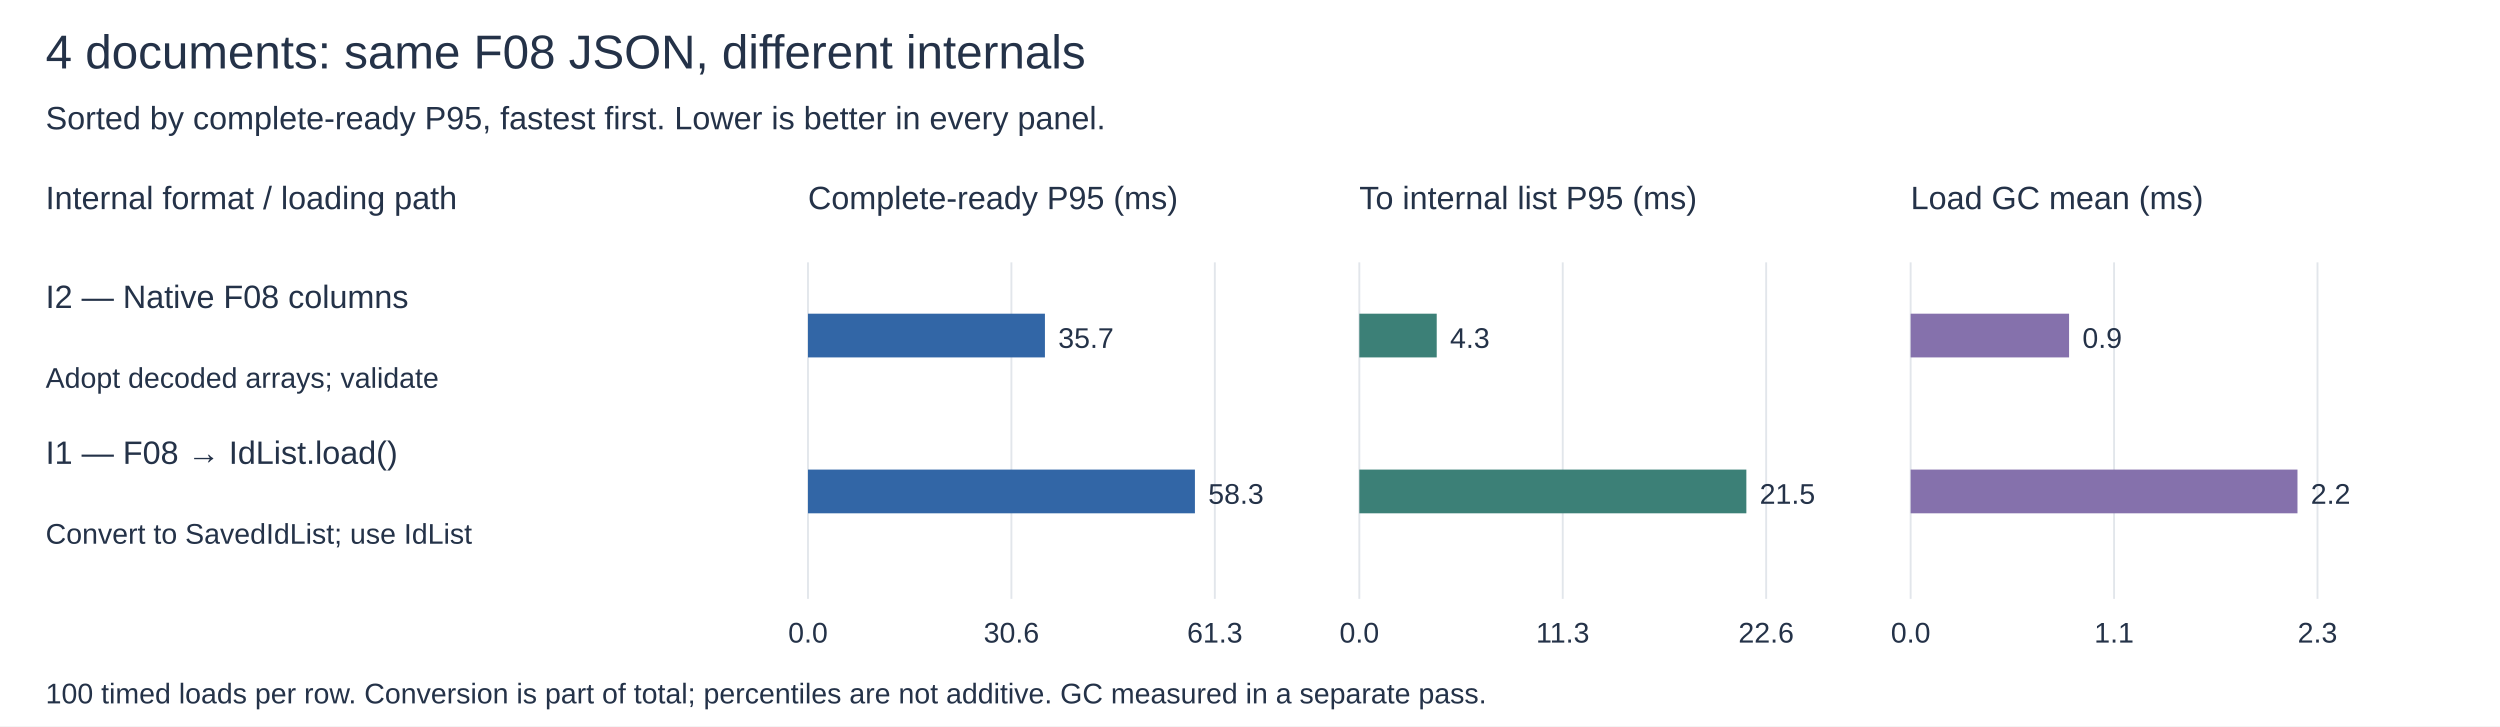
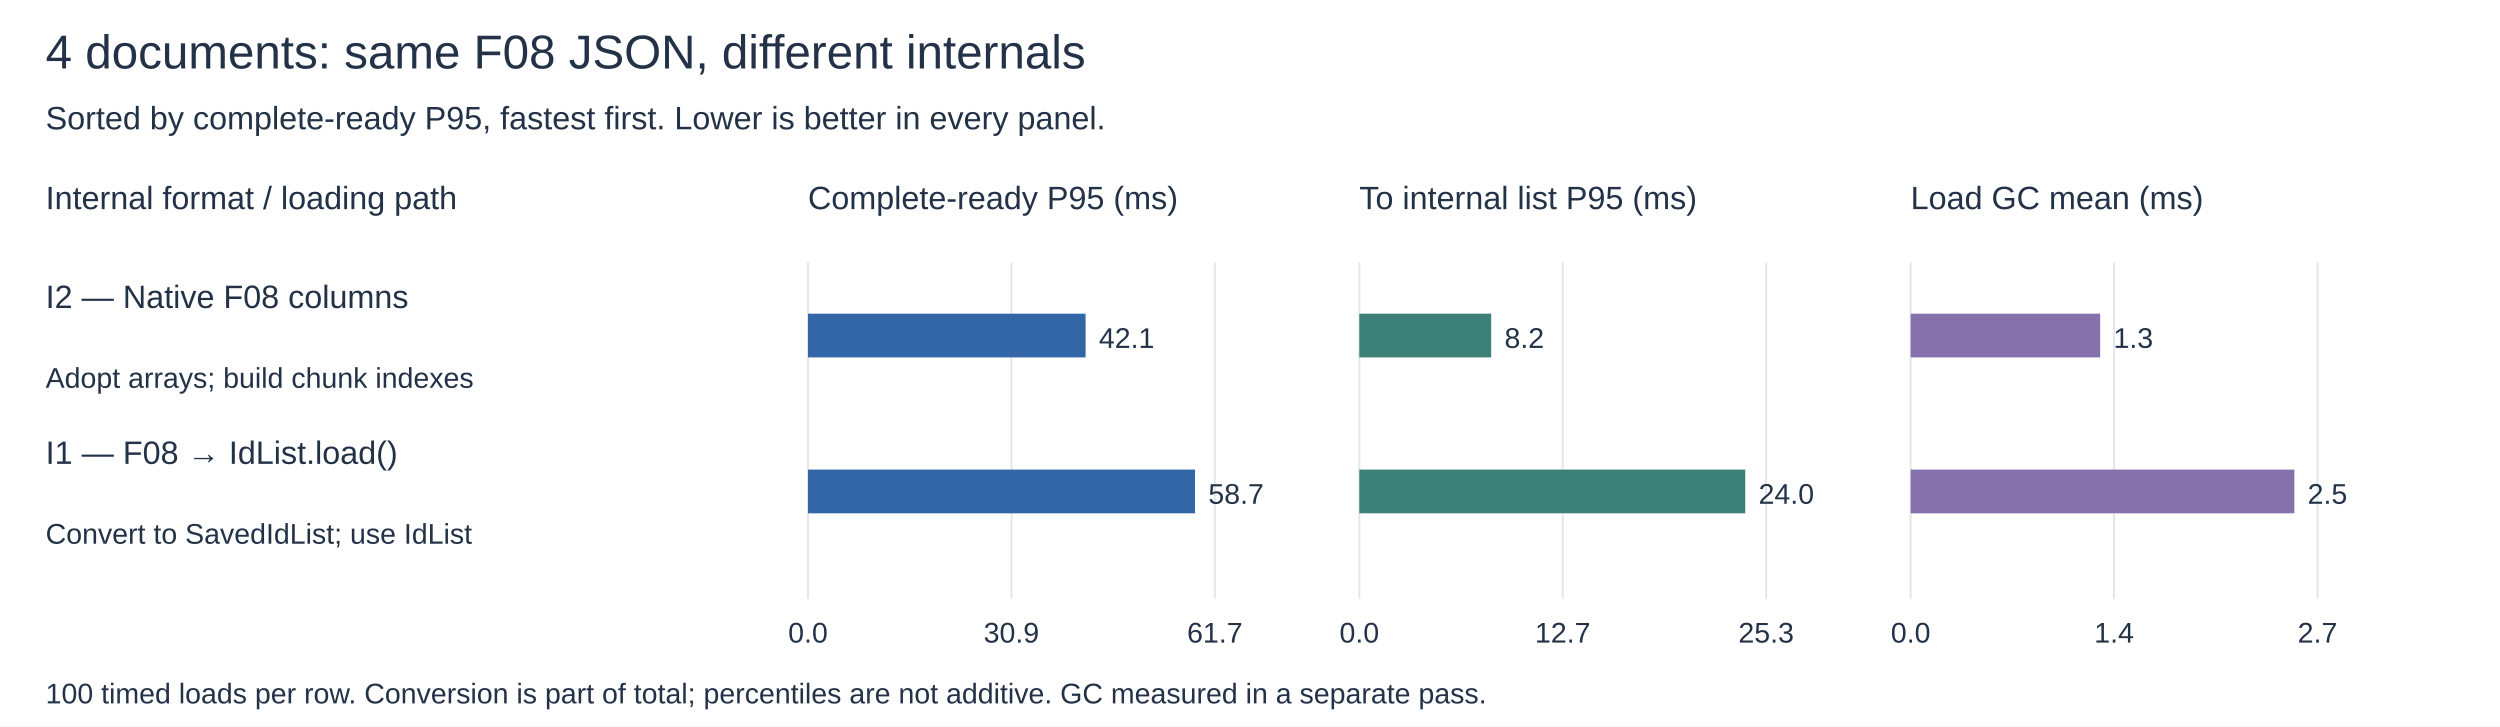
<svg xmlns="http://www.w3.org/2000/svg" width="1315" height="382" viewBox="0 0 1315 382" role="img" aria-labelledby="title desc">
  <style>text{font:17px Arial,Helvetica,sans-serif;fill:#243248}.small{font-size:15px}.title{font-size:25px;font-weight:500}</style>
  <rect width="1315" height="382" fill="white" />
  <text x="24" y="36" class="title">4 documents: same F08 JSON, different internals</text>
  <text x="24" y="68">Sorted by complete-ready P95, fastest first. Lower is better in every panel.</text>
  <text x="24" y="110">Internal format / loading path</text>
  <text x="425" y="110">Complete-ready P95 (ms)</text>
  <line x1="425" x2="425" y1="138" y2="315" stroke="#e2e6eb" />
  <text x="425" y="338" class="small" text-anchor="middle">0.0</text>
  <line x1="532" x2="532" y1="138" y2="315" stroke="#e2e6eb" />
-   <text x="532" y="338" class="small" text-anchor="middle">30.6</text>
+   <text x="532" y="338" class="small" text-anchor="middle">30.9</text>
  <line x1="639" x2="639" y1="138" y2="315" stroke="#e2e6eb" />
-   <text x="639" y="338" class="small" text-anchor="middle">61.3</text>
-   <rect x="425" y="165" width="124.63" height="23" fill="#3266a6" />
-   <text x="556.63" y="183" class="small">35.7</text>
-   <rect x="425" y="247" width="203.527" height="23" fill="#3266a6" />
-   <text x="635.527" y="265" class="small">58.3</text>
+   <text x="639" y="338" class="small" text-anchor="middle">61.7</text>
+   <rect x="425" y="165" width="146.019" height="23" fill="#3266a6" />
+   <text x="578.019" y="183" class="small">42.1</text>
+   <rect x="425" y="247" width="203.595" height="23" fill="#3266a6" />
+   <text x="635.595" y="265" class="small">58.7</text>
  <text x="715" y="110">To internal list P95 (ms)</text>
  <line x1="715" x2="715" y1="138" y2="315" stroke="#e2e6eb" />
  <text x="715" y="338" class="small" text-anchor="middle">0.0</text>
  <line x1="822" x2="822" y1="138" y2="315" stroke="#e2e6eb" />
-   <text x="822" y="338" class="small" text-anchor="middle">11.3</text>
+   <text x="822" y="338" class="small" text-anchor="middle">12.7</text>
  <line x1="929" x2="929" y1="138" y2="315" stroke="#e2e6eb" />
-   <text x="929" y="338" class="small" text-anchor="middle">22.6</text>
-   <rect x="715" y="165" width="40.717" height="23" fill="#3c8077" />
-   <text x="762.717" y="183" class="small">4.3</text>
-   <rect x="715" y="247" width="203.584" height="23" fill="#3c8077" />
-   <text x="925.584" y="265" class="small">21.5</text>
+   <text x="929" y="338" class="small" text-anchor="middle">25.3</text>
+   <rect x="715" y="165" width="69.36" height="23" fill="#3c8077" />
+   <text x="791.36" y="183" class="small">8.2</text>
+   <rect x="715" y="247" width="203.004" height="23" fill="#3c8077" />
+   <text x="925.004" y="265" class="small">24.0</text>
  <text x="1005" y="110">Load GC mean (ms)</text>
  <line x1="1005" x2="1005" y1="138" y2="315" stroke="#e2e6eb" />
  <text x="1005" y="338" class="small" text-anchor="middle">0.0</text>
  <line x1="1112" x2="1112" y1="138" y2="315" stroke="#e2e6eb" />
-   <text x="1112" y="338" class="small" text-anchor="middle">1.1</text>
+   <text x="1112" y="338" class="small" text-anchor="middle">1.4</text>
  <line x1="1219" x2="1219" y1="138" y2="315" stroke="#e2e6eb" />
-   <text x="1219" y="338" class="small" text-anchor="middle">2.3</text>
-   <rect x="1005" y="165" width="83.332" height="23" fill="#8571ac" />
-   <text x="1095.332" y="183" class="small">0.9</text>
-   <rect x="1005" y="247" width="203.474" height="23" fill="#8571ac" />
-   <text x="1215.474" y="265" class="small">2.2</text>
+   <text x="1219" y="338" class="small" text-anchor="middle">2.7</text>
+   <rect x="1005" y="165" width="99.688" height="23" fill="#8571ac" />
+   <text x="1111.688" y="183" class="small">1.3</text>
+   <rect x="1005" y="247" width="201.814" height="23" fill="#8571ac" />
+   <text x="1213.814" y="265" class="small">2.5</text>
  <text x="24" y="162">I2 — Native F08 columns</text>
-   <text x="24" y="204" class="small">Adopt decoded arrays; validate</text>
+   <text x="24" y="204" class="small">Adopt arrays; build chunk indexes</text>
  <text x="24" y="244">I1 — F08 → IdList.load()</text>
  <text x="24" y="286" class="small">Convert to SavedIdList; use IdList</text>
  <text x="24" y="370" class="small">100 timed loads per row. Conversion is part of total; percentiles are not additive. GC measured in a separate pass.</text>
</svg>
